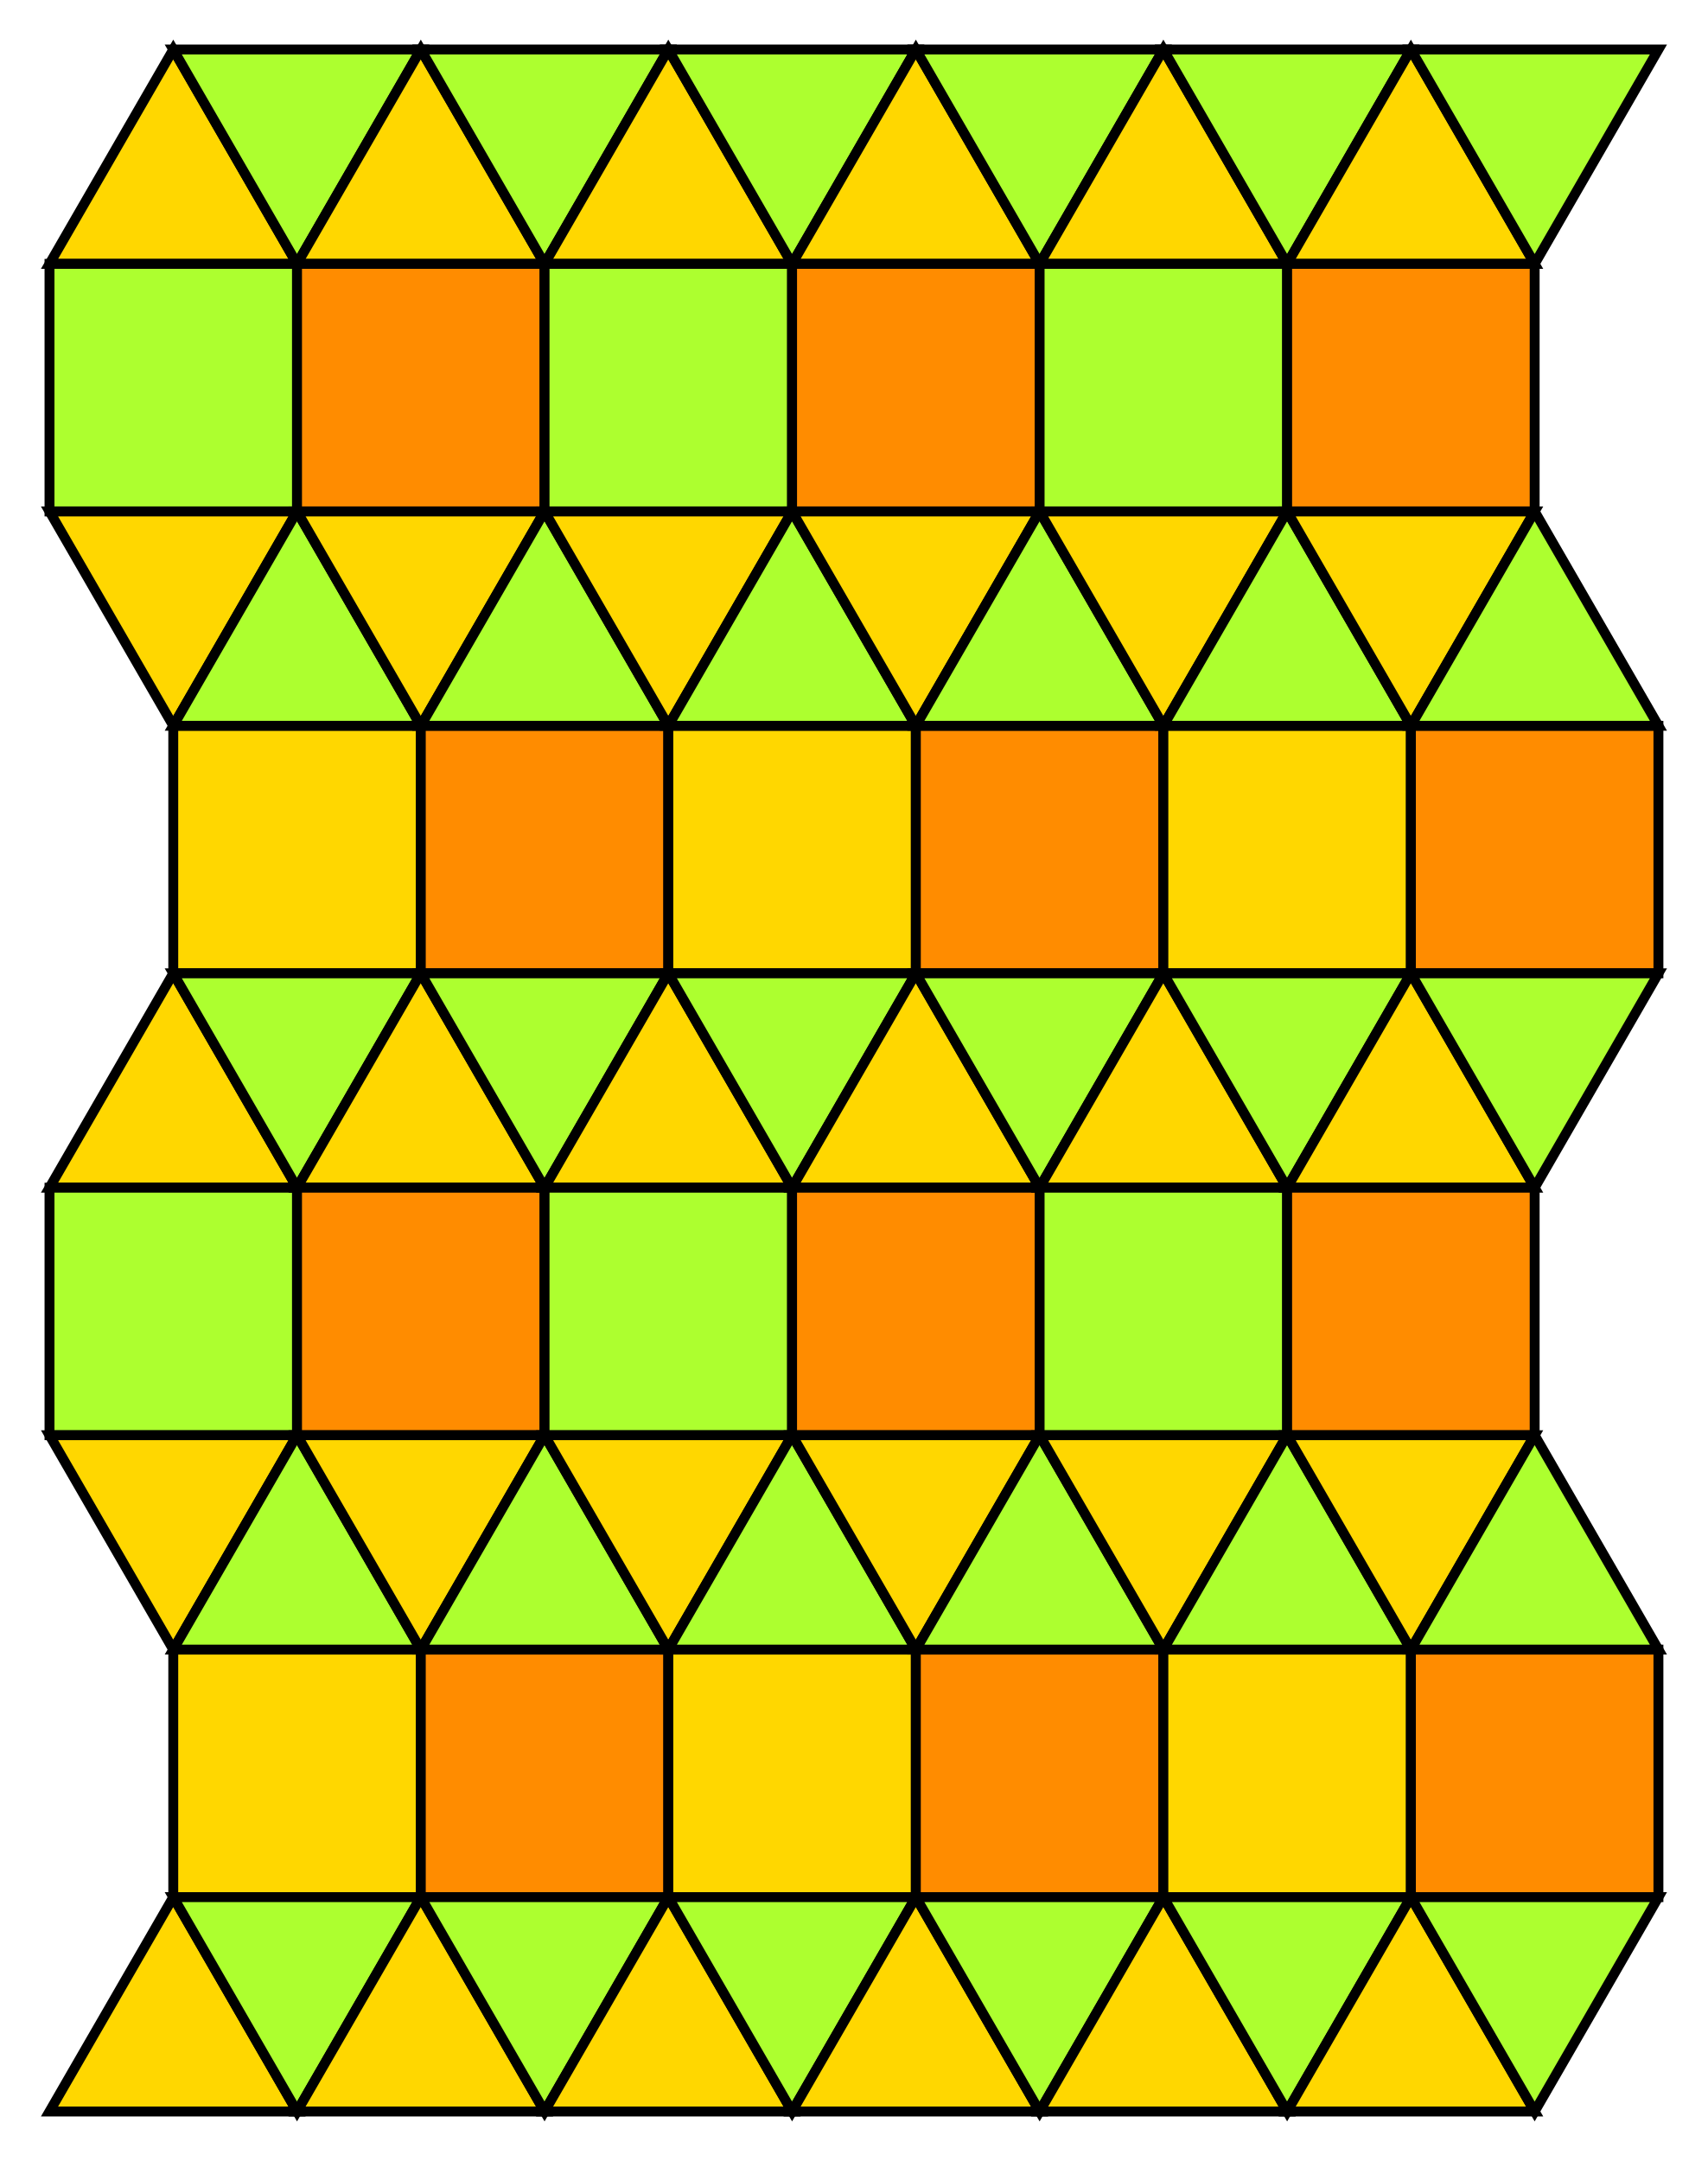
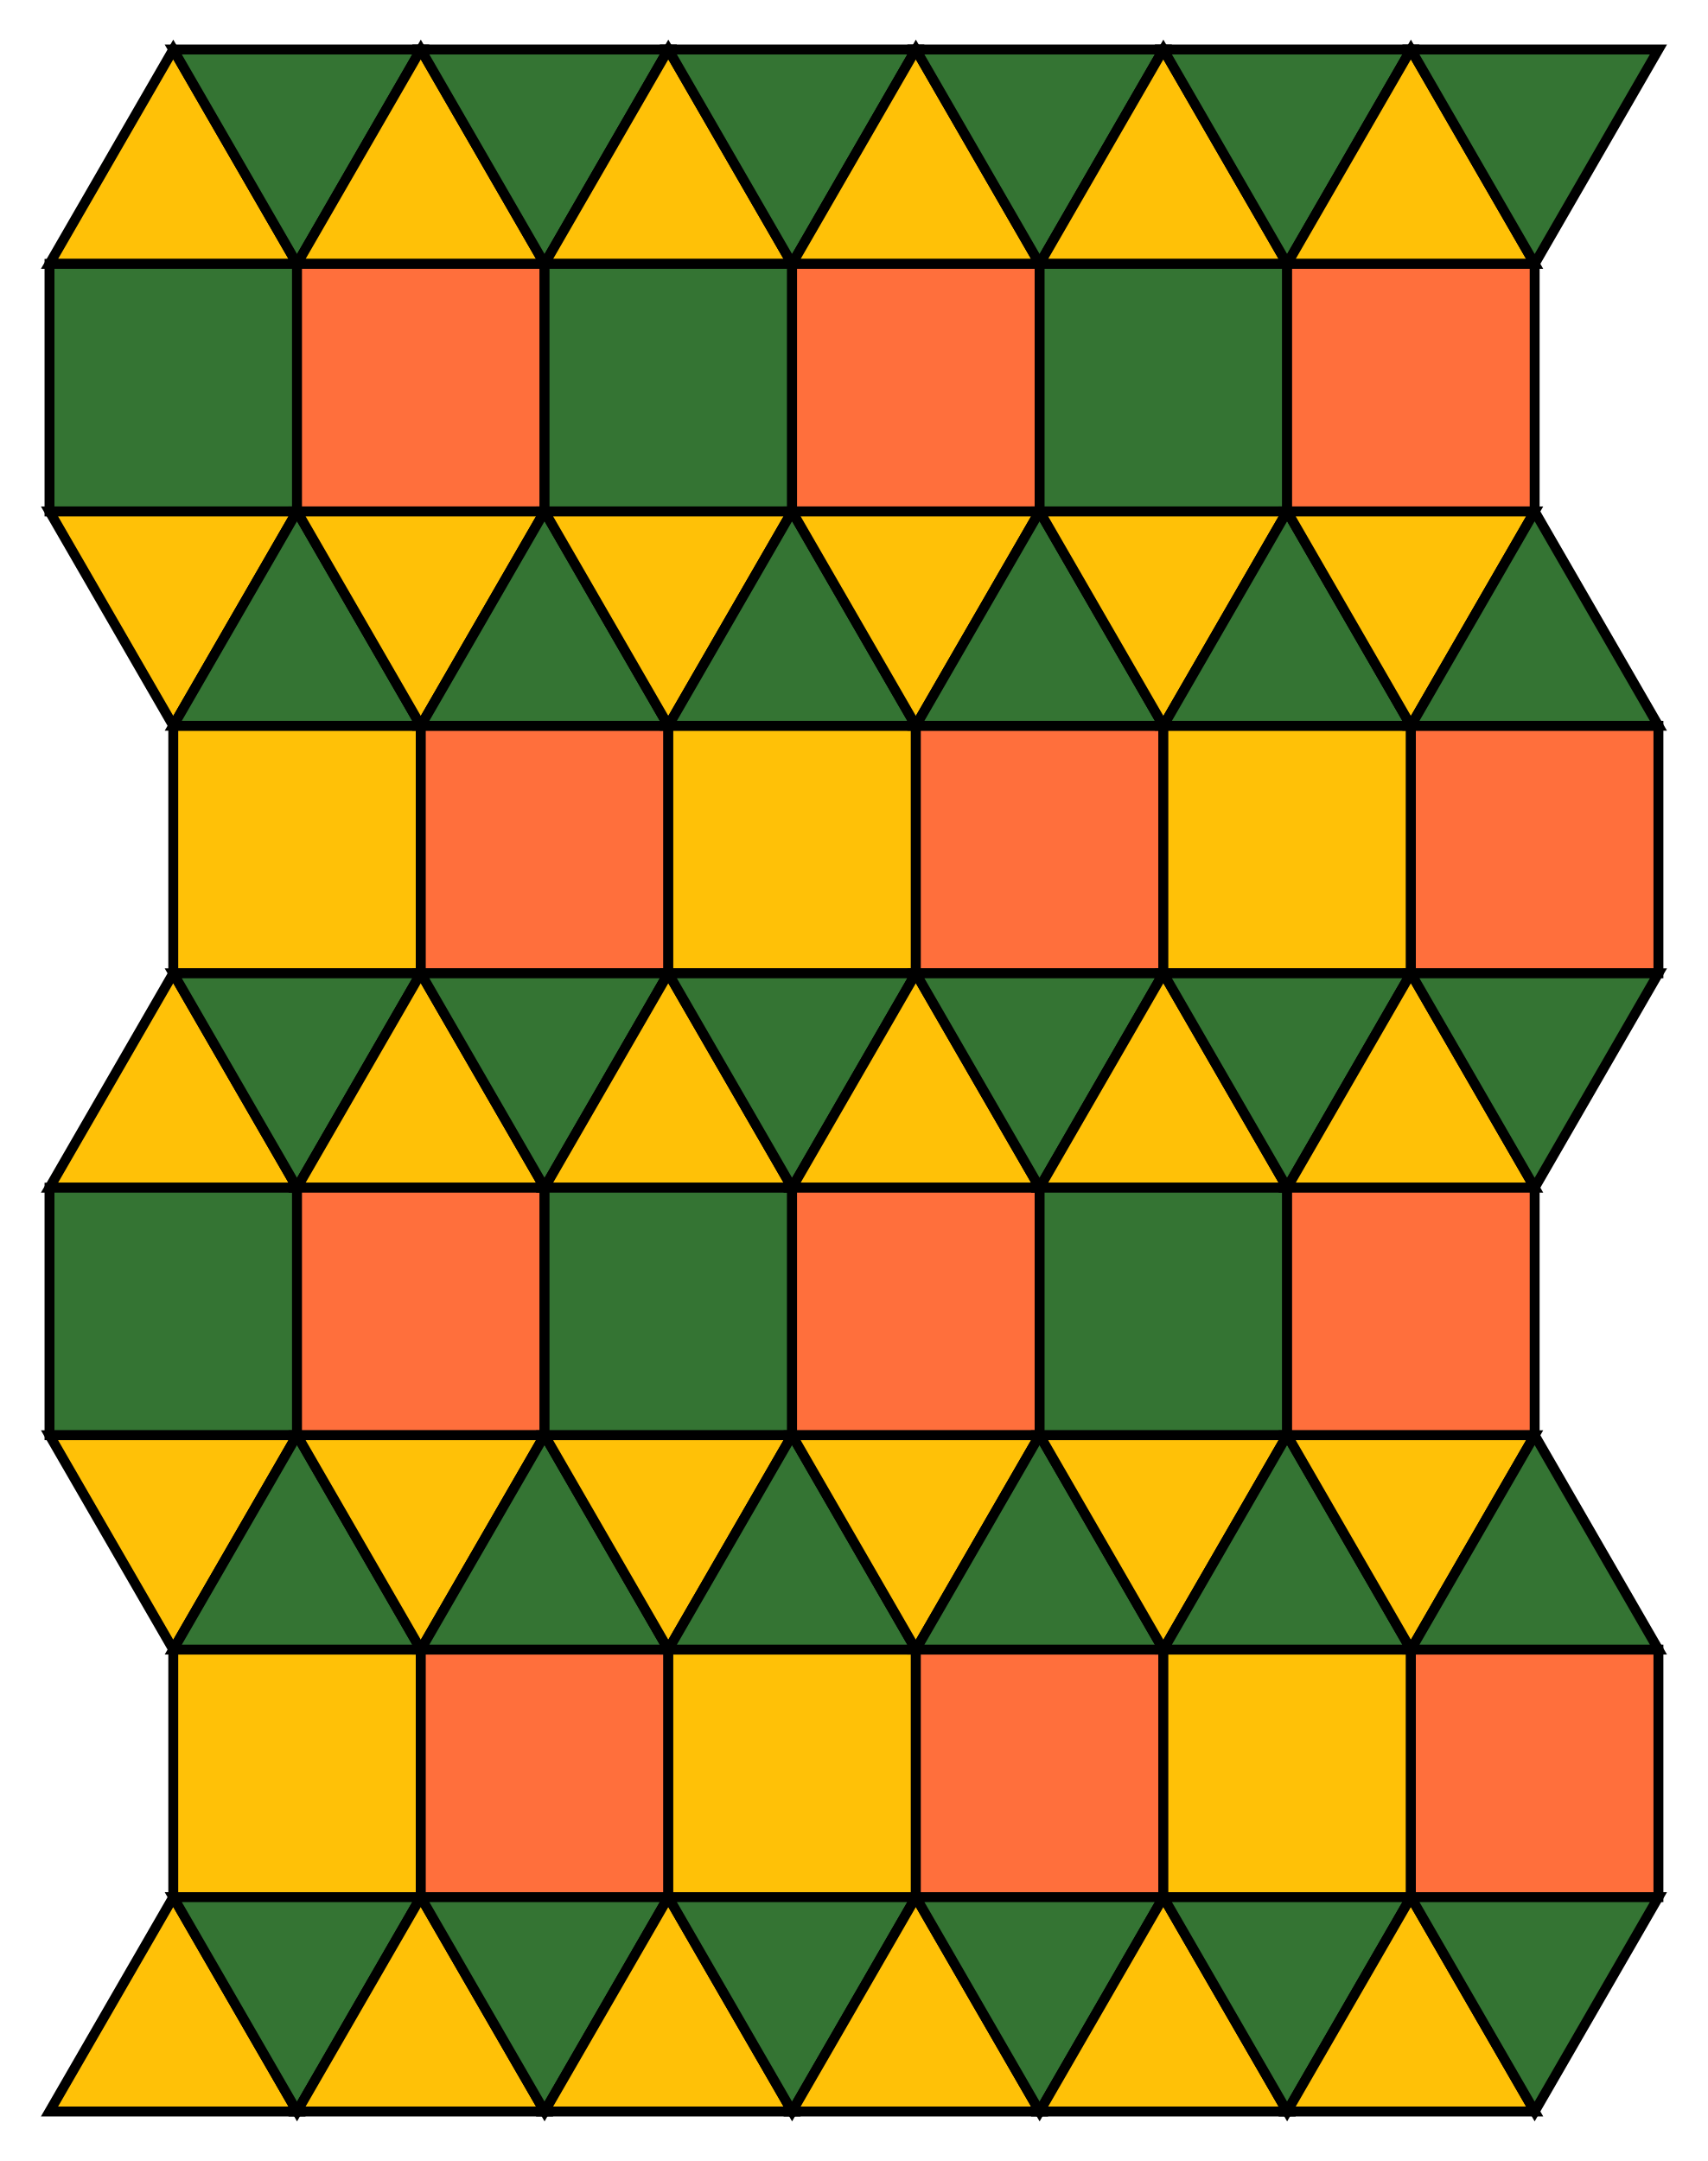
<svg xmlns="http://www.w3.org/2000/svg" width="172.5" height="218.253" viewBox="0 0 172.5 218.253">
-   <polygon points="17.5,5.0 30.0,26.651 5.0,26.651" stroke="black" stroke-linecap="round" stroke-width="1" fill="gold" />
-   <polygon points="30.0,51.651 5.0,51.651 5.0,26.651 30.0,26.651" stroke="black" stroke-linecap="round" stroke-width="1" fill="greenyellow" />
-   <polygon points="5.0,51.651 30.0,51.651 17.5,73.301" stroke="black" stroke-linecap="round" stroke-width="1" fill="gold" />
-   <polygon points="42.5,98.301 17.5,98.301 17.5,73.301 42.5,73.301" stroke="black" stroke-linecap="round" stroke-width="1" fill="gold" />
-   <polygon points="17.5,98.301 30.0,119.952 5.0,119.952" stroke="black" stroke-linecap="round" stroke-width="1" fill="gold" />
-   <polygon points="30.0,144.952 5.0,144.952 5.0,119.952 30.0,119.952" stroke="black" stroke-linecap="round" stroke-width="1" fill="greenyellow" />
-   <polygon points="5.0,144.952 30.0,144.952 17.5,166.603" stroke="black" stroke-linecap="round" stroke-width="1" fill="gold" />
-   <polygon points="42.5,191.603 17.5,191.603 17.5,166.603 42.5,166.603" stroke="black" stroke-linecap="round" stroke-width="1" fill="gold" />
-   <polygon points="17.5,191.603 30.0,213.253 5.0,213.253" stroke="black" stroke-linecap="round" stroke-width="1" fill="gold" />
-   <polygon points="17.5,5 42.5,5 30.0,26.651" stroke="black" stroke-linecap="round" stroke-width="1" fill="greenyellow" />
-   <polygon points="30.0,51.651 42.5,73.301 17.5,73.301" stroke="black" stroke-linecap="round" stroke-width="1" fill="greenyellow" />
-   <polygon points="17.5,98.301 42.5,98.301 30.0,119.952" stroke="black" stroke-linecap="round" stroke-width="1" fill="greenyellow" />
-   <polygon points="30.0,144.952 42.5,166.603 17.5,166.603" stroke="black" stroke-linecap="round" stroke-width="1" fill="greenyellow" />
-   <polygon points="17.5,191.603 42.5,191.603 30.0,213.253" stroke="black" stroke-linecap="round" stroke-width="1" fill="greenyellow" />
-   <polygon points="42.5,5.0 55.0,26.651 30.0,26.651" stroke="black" stroke-linecap="round" stroke-width="1" fill="gold" />
-   <polygon points="55.0,51.651 30.0,51.651 30.0,26.651 55.0,26.651" stroke="black" stroke-linecap="round" stroke-width="1" fill="darkorange" />
-   <polygon points="30.0,51.651 55.0,51.651 42.5,73.301" stroke="black" stroke-linecap="round" stroke-width="1" fill="gold" />
-   <polygon points="67.5,98.301 42.5,98.301 42.5,73.301 67.5,73.301" stroke="black" stroke-linecap="round" stroke-width="1" fill="darkorange" />
-   <polygon points="42.5,98.301 55.0,119.952 30.0,119.952" stroke="black" stroke-linecap="round" stroke-width="1" fill="gold" />
-   <polygon points="55.0,144.952 30.0,144.952 30.0,119.952 55.0,119.952" stroke="black" stroke-linecap="round" stroke-width="1" fill="darkorange" />
-   <polygon points="30.0,144.952 55.0,144.952 42.5,166.603" stroke="black" stroke-linecap="round" stroke-width="1" fill="gold" />
-   <polygon points="67.5,191.603 42.5,191.603 42.5,166.603 67.5,166.603" stroke="black" stroke-linecap="round" stroke-width="1" fill="darkorange" />
-   <polygon points="42.5,191.603 55.0,213.253 30.0,213.253" stroke="black" stroke-linecap="round" stroke-width="1" fill="gold" />
-   <polygon points="42.5,5 67.5,5 55.0,26.651" stroke="black" stroke-linecap="round" stroke-width="1" fill="greenyellow" />
-   <polygon points="55.0,51.651 67.5,73.301 42.5,73.301" stroke="black" stroke-linecap="round" stroke-width="1" fill="greenyellow" />
-   <polygon points="42.5,98.301 67.5,98.301 55.0,119.952" stroke="black" stroke-linecap="round" stroke-width="1" fill="greenyellow" />
-   <polygon points="55.0,144.952 67.5,166.603 42.5,166.603" stroke="black" stroke-linecap="round" stroke-width="1" fill="greenyellow" />
-   <polygon points="42.5,191.603 67.5,191.603 55.0,213.253" stroke="black" stroke-linecap="round" stroke-width="1" fill="greenyellow" />
-   <polygon points="67.5,5.0 80.0,26.651 55.0,26.651" stroke="black" stroke-linecap="round" stroke-width="1" fill="gold" />
-   <polygon points="80.0,51.651 55.0,51.651 55.0,26.651 80.0,26.651" stroke="black" stroke-linecap="round" stroke-width="1" fill="greenyellow" />
-   <polygon points="55.0,51.651 80.0,51.651 67.5,73.301" stroke="black" stroke-linecap="round" stroke-width="1" fill="gold" />
-   <polygon points="92.5,98.301 67.5,98.301 67.5,73.301 92.5,73.301" stroke="black" stroke-linecap="round" stroke-width="1" fill="gold" />
-   <polygon points="67.5,98.301 80.0,119.952 55.0,119.952" stroke="black" stroke-linecap="round" stroke-width="1" fill="gold" />
-   <polygon points="80.0,144.952 55.0,144.952 55.0,119.952 80.0,119.952" stroke="black" stroke-linecap="round" stroke-width="1" fill="greenyellow" />
-   <polygon points="55.0,144.952 80.0,144.952 67.5,166.603" stroke="black" stroke-linecap="round" stroke-width="1" fill="gold" />
-   <polygon points="92.5,191.603 67.5,191.603 67.5,166.603 92.5,166.603" stroke="black" stroke-linecap="round" stroke-width="1" fill="gold" />
-   <polygon points="67.5,191.603 80.0,213.253 55.0,213.253" stroke="black" stroke-linecap="round" stroke-width="1" fill="gold" />
-   <polygon points="67.5,5 92.5,5 80.0,26.651" stroke="black" stroke-linecap="round" stroke-width="1" fill="greenyellow" />
-   <polygon points="80.0,51.651 92.5,73.301 67.5,73.301" stroke="black" stroke-linecap="round" stroke-width="1" fill="greenyellow" />
-   <polygon points="67.5,98.301 92.5,98.301 80.0,119.952" stroke="black" stroke-linecap="round" stroke-width="1" fill="greenyellow" />
-   <polygon points="80.0,144.952 92.5,166.603 67.5,166.603" stroke="black" stroke-linecap="round" stroke-width="1" fill="greenyellow" />
-   <polygon points="67.5,191.603 92.5,191.603 80.0,213.253" stroke="black" stroke-linecap="round" stroke-width="1" fill="greenyellow" />
-   <polygon points="92.5,5.0 105.0,26.651 80.0,26.651" stroke="black" stroke-linecap="round" stroke-width="1" fill="gold" />
-   <polygon points="105.0,51.651 80.0,51.651 80.0,26.651 105.0,26.651" stroke="black" stroke-linecap="round" stroke-width="1" fill="darkorange" />
-   <polygon points="80.0,51.651 105.0,51.651 92.5,73.301" stroke="black" stroke-linecap="round" stroke-width="1" fill="gold" />
-   <polygon points="117.5,98.301 92.5,98.301 92.5,73.301 117.5,73.301" stroke="black" stroke-linecap="round" stroke-width="1" fill="darkorange" />
-   <polygon points="92.5,98.301 105.0,119.952 80.0,119.952" stroke="black" stroke-linecap="round" stroke-width="1" fill="gold" />
-   <polygon points="105.0,144.952 80.0,144.952 80.0,119.952 105.0,119.952" stroke="black" stroke-linecap="round" stroke-width="1" fill="darkorange" />
-   <polygon points="80.0,144.952 105.0,144.952 92.5,166.603" stroke="black" stroke-linecap="round" stroke-width="1" fill="gold" />
-   <polygon points="117.5,191.603 92.5,191.603 92.5,166.603 117.5,166.603" stroke="black" stroke-linecap="round" stroke-width="1" fill="darkorange" />
-   <polygon points="92.5,191.603 105.0,213.253 80.0,213.253" stroke="black" stroke-linecap="round" stroke-width="1" fill="gold" />
-   <polygon points="92.5,5 117.5,5 105.0,26.651" stroke="black" stroke-linecap="round" stroke-width="1" fill="greenyellow" />
-   <polygon points="105.0,51.651 117.5,73.301 92.5,73.301" stroke="black" stroke-linecap="round" stroke-width="1" fill="greenyellow" />
-   <polygon points="92.5,98.301 117.5,98.301 105.0,119.952" stroke="black" stroke-linecap="round" stroke-width="1" fill="greenyellow" />
-   <polygon points="105.0,144.952 117.5,166.603 92.5,166.603" stroke="black" stroke-linecap="round" stroke-width="1" fill="greenyellow" />
-   <polygon points="92.5,191.603 117.5,191.603 105.0,213.253" stroke="black" stroke-linecap="round" stroke-width="1" fill="greenyellow" />
-   <polygon points="117.5,5.0 130.0,26.651 105.0,26.651" stroke="black" stroke-linecap="round" stroke-width="1" fill="gold" />
-   <polygon points="130.0,51.651 105.0,51.651 105.0,26.651 130.0,26.651" stroke="black" stroke-linecap="round" stroke-width="1" fill="greenyellow" />
-   <polygon points="105.0,51.651 130.0,51.651 117.5,73.301" stroke="black" stroke-linecap="round" stroke-width="1" fill="gold" />
-   <polygon points="142.5,98.301 117.5,98.301 117.5,73.301 142.5,73.301" stroke="black" stroke-linecap="round" stroke-width="1" fill="gold" />
-   <polygon points="117.5,98.301 130.0,119.952 105.0,119.952" stroke="black" stroke-linecap="round" stroke-width="1" fill="gold" />
-   <polygon points="130.0,144.952 105.0,144.952 105.0,119.952 130.0,119.952" stroke="black" stroke-linecap="round" stroke-width="1" fill="greenyellow" />
-   <polygon points="105.0,144.952 130.0,144.952 117.5,166.603" stroke="black" stroke-linecap="round" stroke-width="1" fill="gold" />
-   <polygon points="142.5,191.603 117.5,191.603 117.5,166.603 142.5,166.603" stroke="black" stroke-linecap="round" stroke-width="1" fill="gold" />
-   <polygon points="117.5,191.603 130.0,213.253 105.0,213.253" stroke="black" stroke-linecap="round" stroke-width="1" fill="gold" />
-   <polygon points="117.5,5 142.5,5 130.0,26.651" stroke="black" stroke-linecap="round" stroke-width="1" fill="greenyellow" />
-   <polygon points="130.0,51.651 142.5,73.301 117.5,73.301" stroke="black" stroke-linecap="round" stroke-width="1" fill="greenyellow" />
-   <polygon points="117.5,98.301 142.5,98.301 130.0,119.952" stroke="black" stroke-linecap="round" stroke-width="1" fill="greenyellow" />
-   <polygon points="130.0,144.952 142.5,166.603 117.5,166.603" stroke="black" stroke-linecap="round" stroke-width="1" fill="greenyellow" />
-   <polygon points="117.5,191.603 142.5,191.603 130.0,213.253" stroke="black" stroke-linecap="round" stroke-width="1" fill="greenyellow" />
-   <polygon points="142.5,5.0 155.0,26.651 130.0,26.651" stroke="black" stroke-linecap="round" stroke-width="1" fill="gold" />
-   <polygon points="155.0,51.651 130.0,51.651 130.0,26.651 155.0,26.651" stroke="black" stroke-linecap="round" stroke-width="1" fill="darkorange" />
-   <polygon points="130.0,51.651 155.0,51.651 142.5,73.301" stroke="black" stroke-linecap="round" stroke-width="1" fill="gold" />
-   <polygon points="167.5,98.301 142.5,98.301 142.5,73.301 167.5,73.301" stroke="black" stroke-linecap="round" stroke-width="1" fill="darkorange" />
-   <polygon points="142.5,98.301 155.0,119.952 130.0,119.952" stroke="black" stroke-linecap="round" stroke-width="1" fill="gold" />
-   <polygon points="155.0,144.952 130.0,144.952 130.0,119.952 155.0,119.952" stroke="black" stroke-linecap="round" stroke-width="1" fill="darkorange" />
-   <polygon points="130.0,144.952 155.0,144.952 142.5,166.603" stroke="black" stroke-linecap="round" stroke-width="1" fill="gold" />
-   <polygon points="167.5,191.603 142.5,191.603 142.5,166.603 167.5,166.603" stroke="black" stroke-linecap="round" stroke-width="1" fill="darkorange" />
-   <polygon points="142.5,191.603 155.0,213.253 130.0,213.253" stroke="black" stroke-linecap="round" stroke-width="1" fill="gold" />
-   <polygon points="142.5,5 167.5,5 155.0,26.651" stroke="black" stroke-linecap="round" stroke-width="1" fill="greenyellow" />
-   <polygon points="155.0,51.651 167.5,73.301 142.5,73.301" stroke="black" stroke-linecap="round" stroke-width="1" fill="greenyellow" />
-   <polygon points="142.5,98.301 167.5,98.301 155.0,119.952" stroke="black" stroke-linecap="round" stroke-width="1" fill="greenyellow" />
-   <polygon points="155.0,144.952 167.5,166.603 142.5,166.603" stroke="black" stroke-linecap="round" stroke-width="1" fill="greenyellow" />
-   <polygon points="142.5,191.603 167.5,191.603 155.0,213.253" stroke="black" stroke-linecap="round" stroke-width="1" fill="greenyellow" />
+   <polygon points="17.5,5.0 30.0,26.651 5.0,26.651" stroke="black" stroke-linecap="round" stroke-width="1" fill="#FFC107" />
+   <polygon points="30.0,51.651 5.0,51.651 5.0,26.651 30.0,26.651" stroke="black" stroke-linecap="round" stroke-width="1" fill="#347433" />
+   <polygon points="5.0,51.651 30.0,51.651 17.5,73.301" stroke="black" stroke-linecap="round" stroke-width="1" fill="#FFC107" />
+   <polygon points="42.5,98.301 17.5,98.301 17.5,73.301 42.5,73.301" stroke="black" stroke-linecap="round" stroke-width="1" fill="#FFC107" />
+   <polygon points="17.5,98.301 30.0,119.952 5.0,119.952" stroke="black" stroke-linecap="round" stroke-width="1" fill="#FFC107" />
+   <polygon points="30.0,144.952 5.0,144.952 5.0,119.952 30.0,119.952" stroke="black" stroke-linecap="round" stroke-width="1" fill="#347433" />
+   <polygon points="5.0,144.952 30.0,144.952 17.5,166.603" stroke="black" stroke-linecap="round" stroke-width="1" fill="#FFC107" />
+   <polygon points="42.5,191.603 17.5,191.603 17.5,166.603 42.5,166.603" stroke="black" stroke-linecap="round" stroke-width="1" fill="#FFC107" />
+   <polygon points="17.5,191.603 30.0,213.253 5.0,213.253" stroke="black" stroke-linecap="round" stroke-width="1" fill="#FFC107" />
+   <polygon points="17.5,5 42.5,5 30.0,26.651" stroke="black" stroke-linecap="round" stroke-width="1" fill="#347433" />
+   <polygon points="30.0,51.651 42.5,73.301 17.5,73.301" stroke="black" stroke-linecap="round" stroke-width="1" fill="#347433" />
+   <polygon points="17.5,98.301 42.5,98.301 30.0,119.952" stroke="black" stroke-linecap="round" stroke-width="1" fill="#347433" />
+   <polygon points="30.0,144.952 42.5,166.603 17.5,166.603" stroke="black" stroke-linecap="round" stroke-width="1" fill="#347433" />
+   <polygon points="17.5,191.603 42.5,191.603 30.0,213.253" stroke="black" stroke-linecap="round" stroke-width="1" fill="#347433" />
+   <polygon points="42.5,5.0 55.0,26.651 30.0,26.651" stroke="black" stroke-linecap="round" stroke-width="1" fill="#FFC107" />
+   <polygon points="55.0,51.651 30.0,51.651 30.0,26.651 55.0,26.651" stroke="black" stroke-linecap="round" stroke-width="1" fill="#FF6F3C" />
+   <polygon points="30.0,51.651 55.0,51.651 42.5,73.301" stroke="black" stroke-linecap="round" stroke-width="1" fill="#FFC107" />
+   <polygon points="67.5,98.301 42.5,98.301 42.5,73.301 67.5,73.301" stroke="black" stroke-linecap="round" stroke-width="1" fill="#FF6F3C" />
+   <polygon points="42.5,98.301 55.0,119.952 30.0,119.952" stroke="black" stroke-linecap="round" stroke-width="1" fill="#FFC107" />
+   <polygon points="55.0,144.952 30.0,144.952 30.0,119.952 55.0,119.952" stroke="black" stroke-linecap="round" stroke-width="1" fill="#FF6F3C" />
+   <polygon points="30.0,144.952 55.0,144.952 42.5,166.603" stroke="black" stroke-linecap="round" stroke-width="1" fill="#FFC107" />
+   <polygon points="67.5,191.603 42.5,191.603 42.5,166.603 67.5,166.603" stroke="black" stroke-linecap="round" stroke-width="1" fill="#FF6F3C" />
+   <polygon points="42.5,191.603 55.0,213.253 30.0,213.253" stroke="black" stroke-linecap="round" stroke-width="1" fill="#FFC107" />
+   <polygon points="42.5,5 67.5,5 55.0,26.651" stroke="black" stroke-linecap="round" stroke-width="1" fill="#347433" />
+   <polygon points="55.0,51.651 67.5,73.301 42.5,73.301" stroke="black" stroke-linecap="round" stroke-width="1" fill="#347433" />
+   <polygon points="42.5,98.301 67.5,98.301 55.0,119.952" stroke="black" stroke-linecap="round" stroke-width="1" fill="#347433" />
+   <polygon points="55.0,144.952 67.5,166.603 42.5,166.603" stroke="black" stroke-linecap="round" stroke-width="1" fill="#347433" />
+   <polygon points="42.5,191.603 67.5,191.603 55.0,213.253" stroke="black" stroke-linecap="round" stroke-width="1" fill="#347433" />
+   <polygon points="67.5,5.0 80.0,26.651 55.0,26.651" stroke="black" stroke-linecap="round" stroke-width="1" fill="#FFC107" />
+   <polygon points="80.0,51.651 55.0,51.651 55.0,26.651 80.0,26.651" stroke="black" stroke-linecap="round" stroke-width="1" fill="#347433" />
+   <polygon points="55.0,51.651 80.0,51.651 67.5,73.301" stroke="black" stroke-linecap="round" stroke-width="1" fill="#FFC107" />
+   <polygon points="92.5,98.301 67.5,98.301 67.5,73.301 92.5,73.301" stroke="black" stroke-linecap="round" stroke-width="1" fill="#FFC107" />
+   <polygon points="67.5,98.301 80.0,119.952 55.0,119.952" stroke="black" stroke-linecap="round" stroke-width="1" fill="#FFC107" />
+   <polygon points="80.0,144.952 55.0,144.952 55.0,119.952 80.0,119.952" stroke="black" stroke-linecap="round" stroke-width="1" fill="#347433" />
+   <polygon points="55.0,144.952 80.0,144.952 67.5,166.603" stroke="black" stroke-linecap="round" stroke-width="1" fill="#FFC107" />
+   <polygon points="92.5,191.603 67.5,191.603 67.5,166.603 92.5,166.603" stroke="black" stroke-linecap="round" stroke-width="1" fill="#FFC107" />
+   <polygon points="67.5,191.603 80.0,213.253 55.0,213.253" stroke="black" stroke-linecap="round" stroke-width="1" fill="#FFC107" />
+   <polygon points="67.5,5 92.5,5 80.0,26.651" stroke="black" stroke-linecap="round" stroke-width="1" fill="#347433" />
+   <polygon points="80.0,51.651 92.5,73.301 67.5,73.301" stroke="black" stroke-linecap="round" stroke-width="1" fill="#347433" />
+   <polygon points="67.5,98.301 92.5,98.301 80.0,119.952" stroke="black" stroke-linecap="round" stroke-width="1" fill="#347433" />
+   <polygon points="80.0,144.952 92.5,166.603 67.5,166.603" stroke="black" stroke-linecap="round" stroke-width="1" fill="#347433" />
+   <polygon points="67.5,191.603 92.5,191.603 80.0,213.253" stroke="black" stroke-linecap="round" stroke-width="1" fill="#347433" />
+   <polygon points="92.5,5.0 105.0,26.651 80.0,26.651" stroke="black" stroke-linecap="round" stroke-width="1" fill="#FFC107" />
+   <polygon points="105.0,51.651 80.0,51.651 80.0,26.651 105.0,26.651" stroke="black" stroke-linecap="round" stroke-width="1" fill="#FF6F3C" />
+   <polygon points="80.0,51.651 105.0,51.651 92.5,73.301" stroke="black" stroke-linecap="round" stroke-width="1" fill="#FFC107" />
+   <polygon points="117.5,98.301 92.5,98.301 92.5,73.301 117.5,73.301" stroke="black" stroke-linecap="round" stroke-width="1" fill="#FF6F3C" />
+   <polygon points="92.5,98.301 105.0,119.952 80.0,119.952" stroke="black" stroke-linecap="round" stroke-width="1" fill="#FFC107" />
+   <polygon points="105.0,144.952 80.0,144.952 80.0,119.952 105.0,119.952" stroke="black" stroke-linecap="round" stroke-width="1" fill="#FF6F3C" />
+   <polygon points="80.0,144.952 105.0,144.952 92.5,166.603" stroke="black" stroke-linecap="round" stroke-width="1" fill="#FFC107" />
+   <polygon points="117.5,191.603 92.5,191.603 92.5,166.603 117.5,166.603" stroke="black" stroke-linecap="round" stroke-width="1" fill="#FF6F3C" />
+   <polygon points="92.5,191.603 105.0,213.253 80.0,213.253" stroke="black" stroke-linecap="round" stroke-width="1" fill="#FFC107" />
+   <polygon points="92.5,5 117.5,5 105.0,26.651" stroke="black" stroke-linecap="round" stroke-width="1" fill="#347433" />
+   <polygon points="105.0,51.651 117.5,73.301 92.5,73.301" stroke="black" stroke-linecap="round" stroke-width="1" fill="#347433" />
+   <polygon points="92.5,98.301 117.5,98.301 105.0,119.952" stroke="black" stroke-linecap="round" stroke-width="1" fill="#347433" />
+   <polygon points="105.0,144.952 117.5,166.603 92.5,166.603" stroke="black" stroke-linecap="round" stroke-width="1" fill="#347433" />
+   <polygon points="92.5,191.603 117.5,191.603 105.0,213.253" stroke="black" stroke-linecap="round" stroke-width="1" fill="#347433" />
+   <polygon points="117.5,5.0 130.0,26.651 105.0,26.651" stroke="black" stroke-linecap="round" stroke-width="1" fill="#FFC107" />
+   <polygon points="130.0,51.651 105.0,51.651 105.0,26.651 130.0,26.651" stroke="black" stroke-linecap="round" stroke-width="1" fill="#347433" />
+   <polygon points="105.0,51.651 130.0,51.651 117.5,73.301" stroke="black" stroke-linecap="round" stroke-width="1" fill="#FFC107" />
+   <polygon points="142.5,98.301 117.5,98.301 117.5,73.301 142.5,73.301" stroke="black" stroke-linecap="round" stroke-width="1" fill="#FFC107" />
+   <polygon points="117.5,98.301 130.0,119.952 105.0,119.952" stroke="black" stroke-linecap="round" stroke-width="1" fill="#FFC107" />
+   <polygon points="130.0,144.952 105.0,144.952 105.0,119.952 130.0,119.952" stroke="black" stroke-linecap="round" stroke-width="1" fill="#347433" />
+   <polygon points="105.0,144.952 130.0,144.952 117.5,166.603" stroke="black" stroke-linecap="round" stroke-width="1" fill="#FFC107" />
+   <polygon points="142.5,191.603 117.5,191.603 117.5,166.603 142.5,166.603" stroke="black" stroke-linecap="round" stroke-width="1" fill="#FFC107" />
+   <polygon points="117.5,191.603 130.0,213.253 105.0,213.253" stroke="black" stroke-linecap="round" stroke-width="1" fill="#FFC107" />
+   <polygon points="117.5,5 142.5,5 130.0,26.651" stroke="black" stroke-linecap="round" stroke-width="1" fill="#347433" />
+   <polygon points="130.0,51.651 142.5,73.301 117.5,73.301" stroke="black" stroke-linecap="round" stroke-width="1" fill="#347433" />
+   <polygon points="117.5,98.301 142.5,98.301 130.0,119.952" stroke="black" stroke-linecap="round" stroke-width="1" fill="#347433" />
+   <polygon points="130.0,144.952 142.5,166.603 117.5,166.603" stroke="black" stroke-linecap="round" stroke-width="1" fill="#347433" />
+   <polygon points="117.5,191.603 142.5,191.603 130.0,213.253" stroke="black" stroke-linecap="round" stroke-width="1" fill="#347433" />
+   <polygon points="142.5,5.0 155.0,26.651 130.0,26.651" stroke="black" stroke-linecap="round" stroke-width="1" fill="#FFC107" />
+   <polygon points="155.0,51.651 130.0,51.651 130.0,26.651 155.0,26.651" stroke="black" stroke-linecap="round" stroke-width="1" fill="#FF6F3C" />
+   <polygon points="130.0,51.651 155.0,51.651 142.5,73.301" stroke="black" stroke-linecap="round" stroke-width="1" fill="#FFC107" />
+   <polygon points="167.5,98.301 142.5,98.301 142.5,73.301 167.5,73.301" stroke="black" stroke-linecap="round" stroke-width="1" fill="#FF6F3C" />
+   <polygon points="142.5,98.301 155.0,119.952 130.0,119.952" stroke="black" stroke-linecap="round" stroke-width="1" fill="#FFC107" />
+   <polygon points="155.0,144.952 130.0,144.952 130.0,119.952 155.0,119.952" stroke="black" stroke-linecap="round" stroke-width="1" fill="#FF6F3C" />
+   <polygon points="130.0,144.952 155.0,144.952 142.5,166.603" stroke="black" stroke-linecap="round" stroke-width="1" fill="#FFC107" />
+   <polygon points="167.5,191.603 142.5,191.603 142.5,166.603 167.5,166.603" stroke="black" stroke-linecap="round" stroke-width="1" fill="#FF6F3C" />
+   <polygon points="142.5,191.603 155.0,213.253 130.0,213.253" stroke="black" stroke-linecap="round" stroke-width="1" fill="#FFC107" />
+   <polygon points="142.5,5 167.5,5 155.0,26.651" stroke="black" stroke-linecap="round" stroke-width="1" fill="#347433" />
+   <polygon points="155.0,51.651 167.5,73.301 142.5,73.301" stroke="black" stroke-linecap="round" stroke-width="1" fill="#347433" />
+   <polygon points="142.5,98.301 167.5,98.301 155.0,119.952" stroke="black" stroke-linecap="round" stroke-width="1" fill="#347433" />
+   <polygon points="155.0,144.952 167.5,166.603 142.5,166.603" stroke="black" stroke-linecap="round" stroke-width="1" fill="#347433" />
+   <polygon points="142.5,191.603 167.5,191.603 155.0,213.253" stroke="black" stroke-linecap="round" stroke-width="1" fill="#347433" />
</svg>
